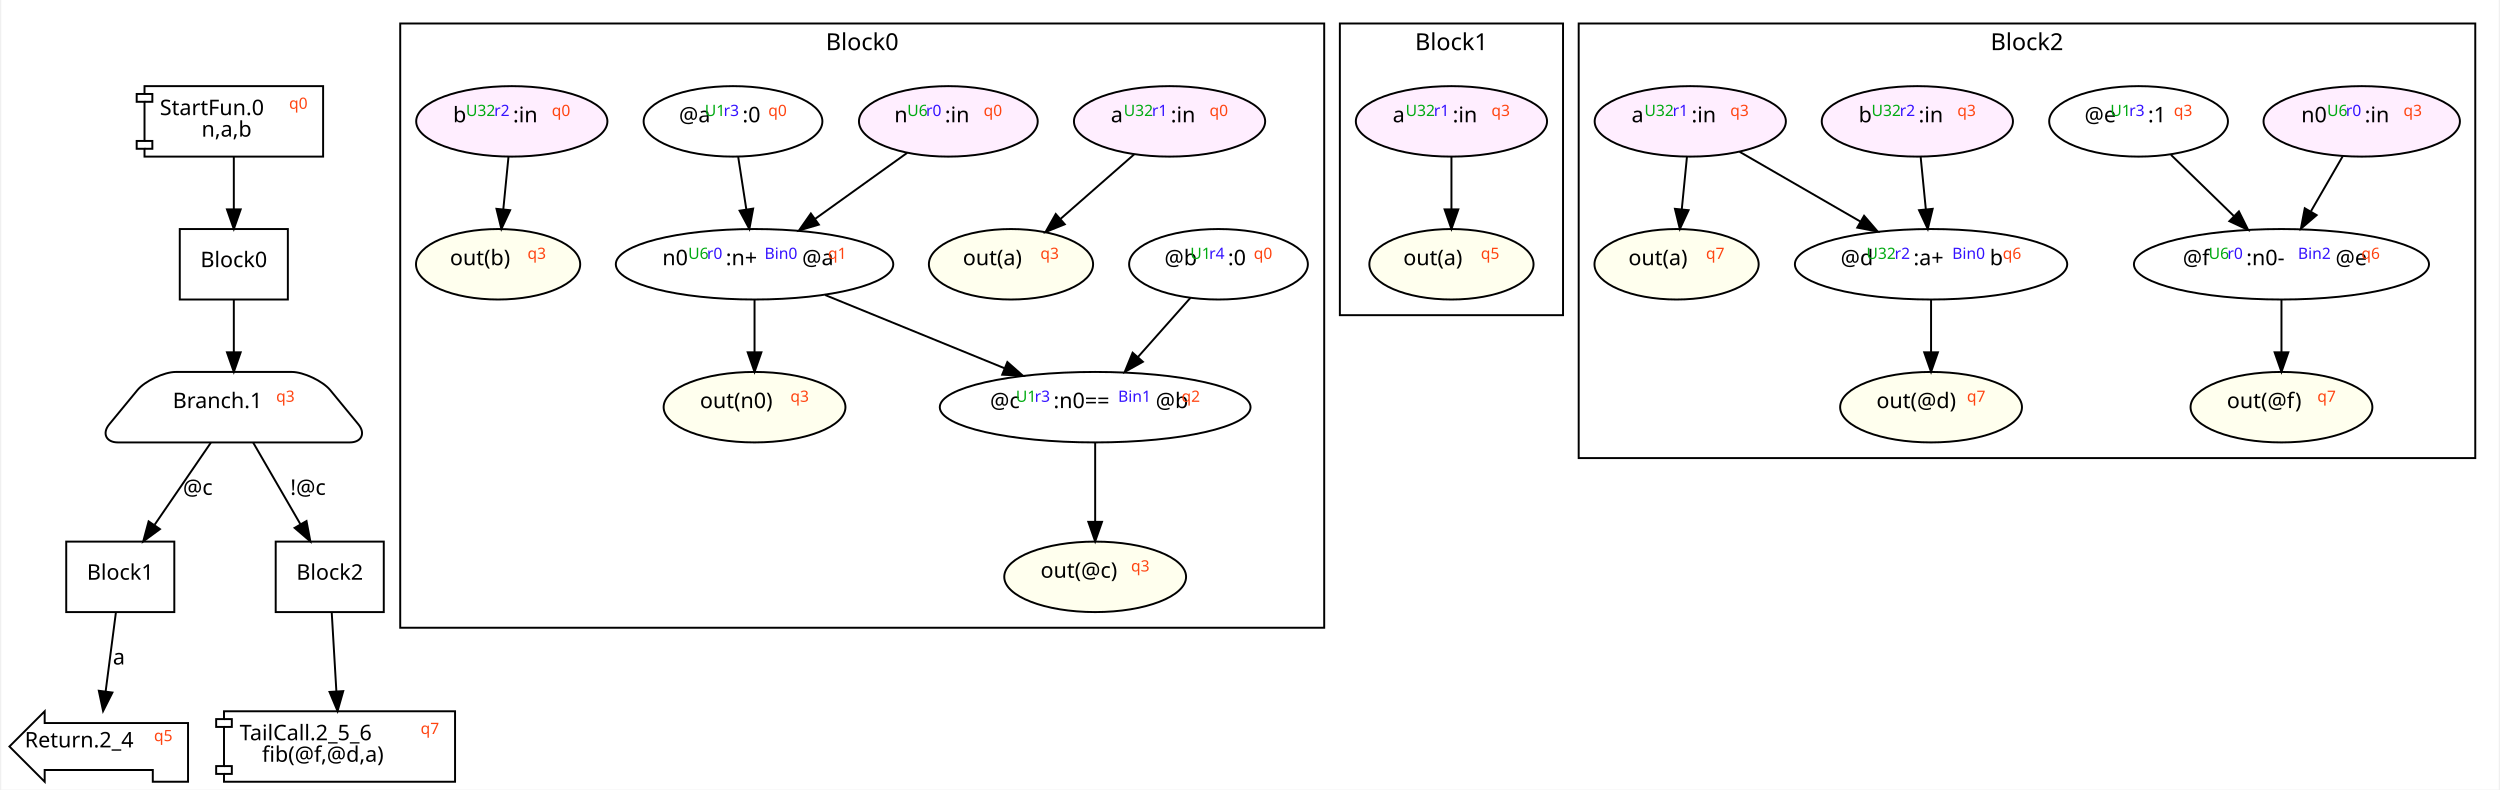
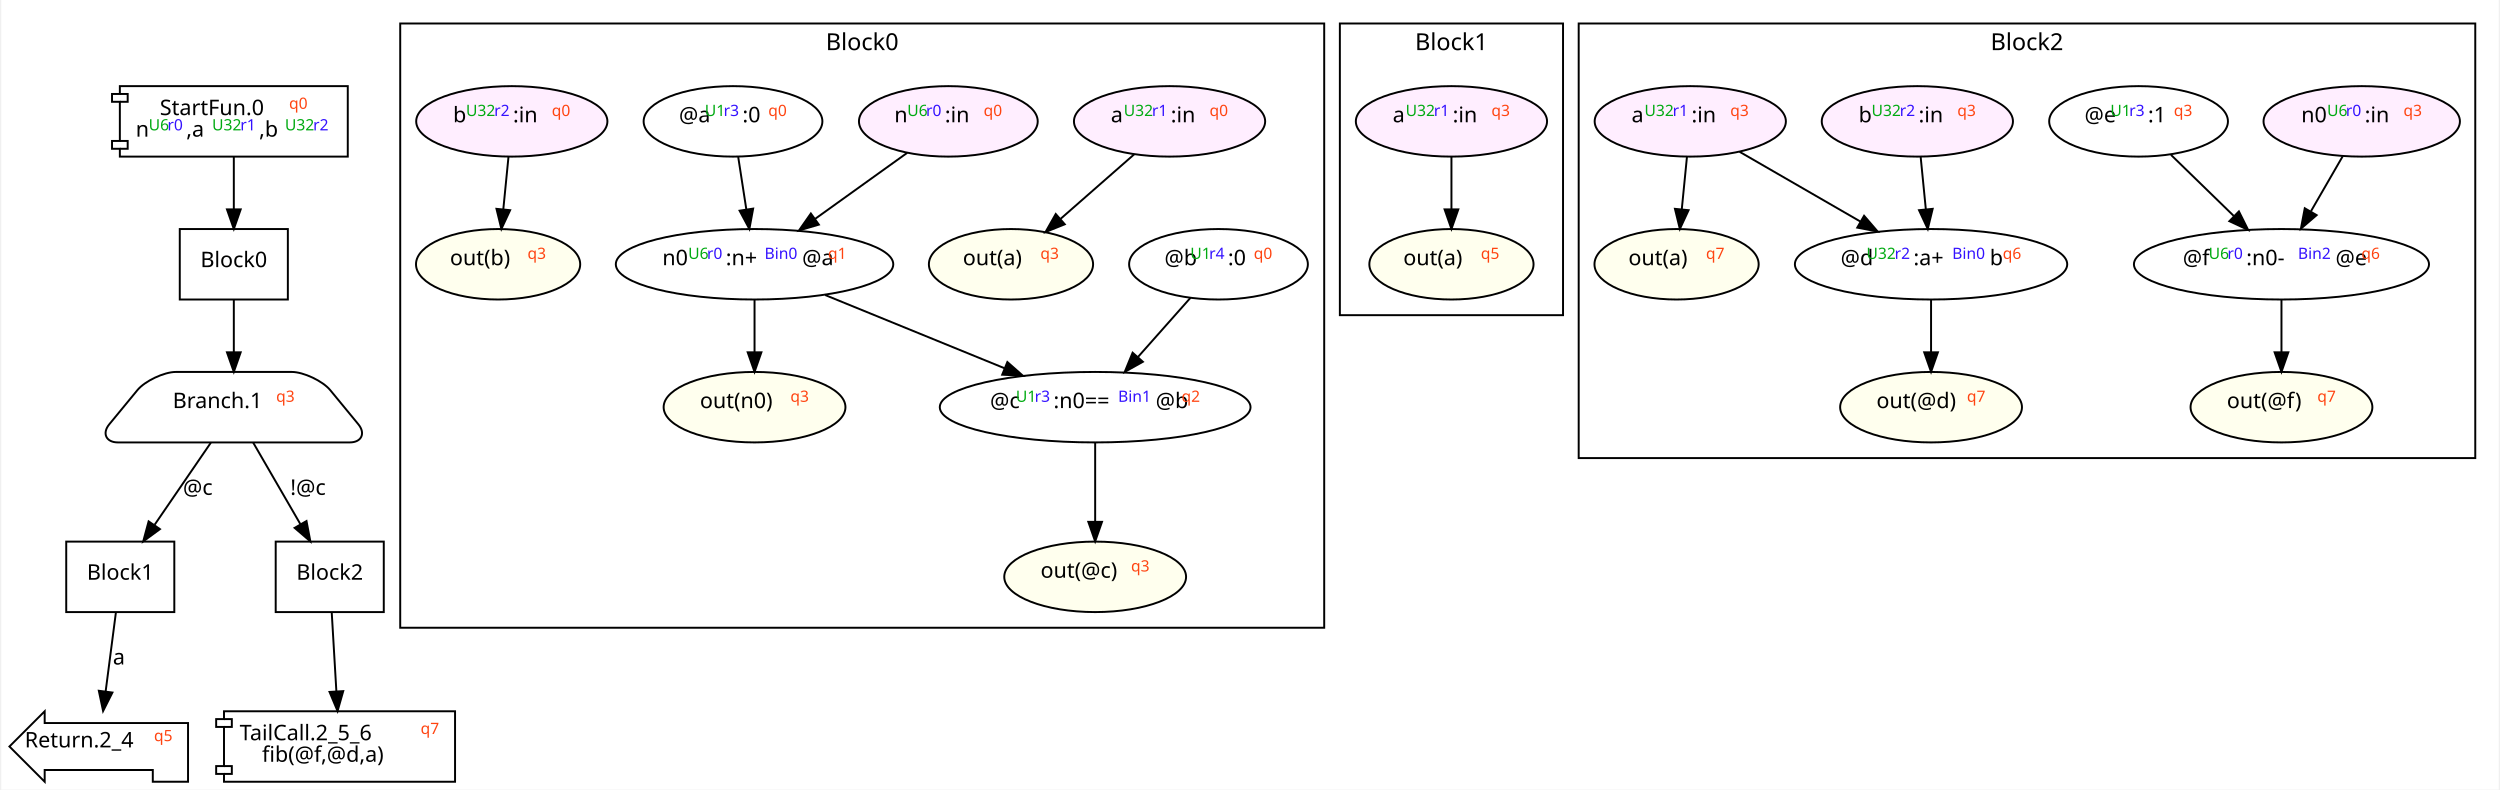
<svg xmlns="http://www.w3.org/2000/svg" width="1276pt" height="403pt" viewBox="0.00 0.00 1275.81 403.34">
  <g id="graph0" class="graph" transform="scale(1 1) rotate(0) translate(4 399.34)">
    <polygon fill="white" stroke="transparent" points="-4,4 -4,-399.34 1271.81,-399.34 1271.81,4 -4,4" />
    <g id="clust1" class="cluster">
      <polygon fill="none" stroke="black" points="199.81,-78.67 199.81,-387.34 671.81,-387.34 671.81,-78.67 199.81,-78.67" />
      <text text-anchor="middle" x="435.81" y="-373.74" font-family="Monaco" font-size="12.00">Block0</text>
    </g>
    <g id="clust2" class="cluster">
      <polygon fill="none" stroke="black" points="679.81,-238.34 679.81,-387.34 793.81,-387.34 793.81,-238.34 679.81,-238.34" />
      <text text-anchor="middle" x="736.81" y="-373.74" font-family="Monaco" font-size="12.00">Block1</text>
    </g>
    <g id="clust3" class="cluster">
      <polygon fill="none" stroke="black" points="801.81,-165.34 801.81,-387.34 1259.81,-387.34 1259.81,-165.34 801.81,-165.34" />
      <text text-anchor="middle" x="1030.81" y="-373.74" font-family="Monaco" font-size="12.00">Block2</text>
    </g>
    <g id="node1" class="node">
-       <polygon fill="none" stroke="black" points="160.42,-355.34 69.19,-355.34 69.19,-351.34 65.19,-351.34 65.19,-347.34 69.19,-347.34 69.19,-327.34 65.19,-327.34 65.19,-323.34 69.19,-323.34 69.19,-319.34 160.42,-319.34 160.42,-355.34" />
-       <polyline fill="none" stroke="black" points="69.19,-351.34 73.19,-351.34 73.19,-347.34 69.19,-347.34 " />
-       <polyline fill="none" stroke="black" points="69.19,-327.34 73.19,-327.34 73.19,-323.34 69.19,-323.34 " />
+       <polygon fill="none" stroke="black" points="173.02,-355.34 56.59,-355.34 56.59,-351.34 52.59,-351.34 52.59,-347.34 56.59,-347.34 56.59,-327.34 52.59,-327.34 52.59,-323.34 56.59,-323.34 56.59,-319.34 173.02,-319.34 173.02,-355.34" />
+       <polyline fill="none" stroke="black" points="56.59,-351.34 60.59,-351.34 60.59,-347.34 56.59,-347.34 " />
+       <polyline fill="none" stroke="black" points="56.59,-327.34 60.59,-327.34 60.59,-323.34 56.59,-323.34 " />
      <text text-anchor="start" x="77" y="-340.54" font-family="Monaco" font-size="11.00">StartFun.0</text>
      <text text-anchor="start" x="143.01" y="-340.54" font-family="Monaco" baseline-shift="super" font-size="8.00" fill="#ff4411">q0</text>
-       <text text-anchor="start" x="98.3" y="-329.54" font-family="Monaco" font-size="11.00">n,a,b</text>
+       <text text-anchor="start" x="64.7" y="-329.54" font-family="Monaco" font-size="11.00">n</text>
+       <text text-anchor="start" x="71.3" y="-329.54" font-family="Monaco" baseline-shift="super" font-size="8.00" fill="#00aa11">U6</text>
+       <text text-anchor="start" x="80.9" y="-329.54" font-family="Monaco" baseline-shift="super" font-size="8.00" fill="#3311ff">r0</text>
+       <text text-anchor="start" x="90.5" y="-329.54" font-family="Monaco" font-size="11.00">,a</text>
+       <text text-anchor="start" x="103.7" y="-329.54" font-family="Monaco" baseline-shift="super" font-size="8.00" fill="#00aa11">U32</text>
+       <text text-anchor="start" x="118.11" y="-329.54" font-family="Monaco" baseline-shift="super" font-size="8.00" fill="#3311ff">r1</text>
+       <text text-anchor="start" x="127.71" y="-329.54" font-family="Monaco" font-size="11.00">,b</text>
+       <text text-anchor="start" x="140.91" y="-329.54" font-family="Monaco" baseline-shift="super" font-size="8.00" fill="#00aa11">U32</text>
+       <text text-anchor="start" x="155.31" y="-329.54" font-family="Monaco" baseline-shift="super" font-size="8.00" fill="#3311ff">r2</text>
    </g>
    <g id="node2" class="node">
      <polygon fill="none" stroke="black" points="142.41,-282.34 87.2,-282.34 87.2,-246.34 142.41,-246.34 142.41,-282.34" />
      <text text-anchor="middle" x="114.81" y="-262.87" font-family="Monaco" font-size="11.00">Block0</text>
    </g>
    <g id="edge1" class="edge">
      <path fill="none" stroke="black" d="M114.81,-319.15C114.81,-311.13 114.81,-301.38 114.81,-292.41" />
      <polygon fill="black" stroke="black" points="118.31,-292.37 114.81,-282.37 111.31,-292.37 118.31,-292.37" />
    </g>
    <g id="node3" class="node">
      <path fill="none" stroke="black" d="M144.41,-209.34C144.41,-209.34 85.2,-209.34 85.2,-209.34 79.2,-209.34 69.39,-204.7 65.57,-200.07 65.57,-200.07 51.19,-182.6 51.19,-182.6 47.38,-177.97 49.57,-173.34 55.57,-173.34 55.57,-173.34 174.05,-173.34 174.05,-173.34 180.05,-173.34 182.23,-177.97 178.42,-182.6 178.42,-182.6 164.04,-200.07 164.04,-200.07 160.23,-204.7 150.41,-209.34 144.41,-209.34" />
      <text text-anchor="start" x="83.6" y="-190.87" font-family="Monaco" font-size="11.00">Branch.1</text>
      <text text-anchor="start" x="136.41" y="-190.87" font-family="Monaco" baseline-shift="super" font-size="8.00" fill="#ff4411">q3</text>
    </g>
    <g id="edge2" class="edge">
      <path fill="none" stroke="black" d="M114.81,-246.15C114.81,-238.13 114.81,-228.38 114.81,-219.41" />
      <polygon fill="black" stroke="black" points="118.31,-219.37 114.81,-209.37 111.31,-219.37 118.31,-219.37" />
    </g>
    <g id="node4" class="node">
      <polygon fill="none" stroke="black" points="84.41,-122.67 29.2,-122.67 29.2,-86.67 84.41,-86.67 84.41,-122.67" />
      <text text-anchor="middle" x="56.81" y="-103.2" font-family="Monaco" font-size="11.00">Block1</text>
    </g>
    <g id="edge3" class="edge">
      <path fill="none" stroke="black" d="M103.07,-173.2C94.81,-161.15 83.63,-144.82 74.32,-131.23" />
      <polygon fill="black" stroke="black" points="77.06,-129.05 68.53,-122.78 71.29,-133 77.06,-129.05" />
      <text text-anchor="middle" x="96.41" y="-146.54" font-family="Monaco" font-size="11.00">@c</text>
    </g>
    <g id="node5" class="node">
      <polygon fill="none" stroke="black" points="191.41,-122.67 136.2,-122.67 136.2,-86.67 191.41,-86.67 191.41,-122.67" />
      <text text-anchor="middle" x="163.81" y="-103.2" font-family="Monaco" font-size="11.00">Block2</text>
    </g>
    <g id="edge4" class="edge">
      <path fill="none" stroke="black" d="M124.72,-173.2C131.63,-161.27 140.97,-145.13 148.79,-131.62" />
      <polygon fill="black" stroke="black" points="151.93,-133.19 153.91,-122.78 145.87,-129.68 151.93,-133.19" />
      <text text-anchor="middle" x="152.71" y="-146.54" font-family="Monaco" font-size="11.00">!@c</text>
    </g>
    <g id="node6" class="node">
      <polygon fill="none" stroke="black" points="91.42,-30 18.19,-30 18.19,-36 0.19,-18 18.19,0 18.19,-6 73.42,-6 73.42,0 91.42,0 91.42,-30" />
      <text text-anchor="start" x="8" y="-17.53" font-family="Monaco" font-size="11.00">Return.2_4</text>
      <text text-anchor="start" x="74.01" y="-17.53" font-family="Monaco" baseline-shift="super" font-size="8.00" fill="#ff4411">q5</text>
    </g>
    <g id="edge5" class="edge">
      <path fill="none" stroke="black" d="M54.58,-86.53C53.07,-74.94 51.05,-59.39 49.33,-46.13" />
      <polygon fill="black" stroke="black" points="52.79,-45.57 48.03,-36.11 45.85,-46.48 52.79,-45.57" />
      <text text-anchor="middle" x="56.11" y="-59.87" font-family="Monaco" font-size="11.00">a</text>
    </g>
    <g id="node7" class="node">
      <polygon fill="none" stroke="black" points="227.82,-36 109.79,-36 109.79,-32 105.79,-32 105.79,-28 109.79,-28 109.79,-8 105.79,-8 105.79,-4 109.79,-4 109.79,0 227.82,0 227.82,-36" />
      <polyline fill="none" stroke="black" points="109.79,-32 113.79,-32 113.79,-28 109.79,-28 " />
      <polyline fill="none" stroke="black" points="109.79,-8 113.79,-8 113.79,-4 109.79,-4 " />
      <text text-anchor="start" x="117.8" y="-21.2" font-family="Monaco" font-size="11.00">TailCall.2_5_6</text>
      <text text-anchor="start" x="210.21" y="-21.2" font-family="Monaco" baseline-shift="super" font-size="8.00" fill="#ff4411">q7</text>
      <text text-anchor="start" x="129.2" y="-10.2" font-family="Monaco" font-size="11.00">fib(@f,@d,a)</text>
    </g>
    <g id="edge6" class="edge">
      <path fill="none" stroke="black" d="M164.82,-86.53C165.5,-74.94 166.42,-59.39 167.2,-46.13" />
      <polygon fill="black" stroke="black" points="170.7,-46.3 167.8,-36.11 163.71,-45.88 170.7,-46.3" />
    </g>
    <g id="node8" class="node">
      <ellipse fill="none" stroke="black" cx="369.81" cy="-337.34" rx="45.66" ry="18" />
      <text text-anchor="start" x="342.2" y="-336.87" font-family="Monaco" font-size="11.00">@a</text>
      <text text-anchor="start" x="355.4" y="-336.87" font-family="Monaco" baseline-shift="super" font-size="8.00" fill="#00aa11">U1</text>
      <text text-anchor="start" x="365.01" y="-336.87" font-family="Monaco" baseline-shift="super" font-size="8.00" fill="#3311ff">r3</text>
      <text text-anchor="start" x="374.61" y="-336.87" font-family="Monaco" font-size="11.00">:0</text>
      <text text-anchor="start" x="387.81" y="-336.87" font-family="Monaco" baseline-shift="super" font-size="8.00" fill="#ff4411">q0</text>
    </g>
    <g id="node10" class="node">
      <ellipse fill="none" stroke="black" cx="380.81" cy="-264.34" rx="70.87" ry="18" />
      <text text-anchor="start" x="333.7" y="-263.87" font-family="Monaco" font-size="11.00">n0</text>
      <text text-anchor="start" x="346.9" y="-263.87" font-family="Monaco" baseline-shift="super" font-size="8.00" fill="#00aa11">U6</text>
      <text text-anchor="start" x="356.5" y="-263.87" font-family="Monaco" baseline-shift="super" font-size="8.00" fill="#3311ff">r0</text>
      <text text-anchor="start" x="366.1" y="-263.87" font-family="Monaco" font-size="11.00">:n+</text>
      <text text-anchor="start" x="385.91" y="-263.87" font-family="Monaco" baseline-shift="super" font-size="8.00" fill="#3311ff">Bin0</text>
      <text text-anchor="start" x="405.11" y="-263.87" font-family="Monaco" font-size="11.00">@a</text>
      <text text-anchor="start" x="418.31" y="-263.87" font-family="Monaco" baseline-shift="super" font-size="8.00" fill="#ff4411">q1</text>
    </g>
    <g id="edge7" class="edge">
      <path fill="none" stroke="black" d="M372.47,-319.15C373.71,-311.13 375.22,-301.38 376.61,-292.41" />
      <polygon fill="black" stroke="black" points="380.1,-292.78 378.17,-282.37 373.18,-291.71 380.1,-292.78" />
    </g>
    <g id="node9" class="node">
      <ellipse fill="#ffffee" stroke="black" cx="380.81" cy="-191.34" rx="46.44" ry="18" />
      <text text-anchor="start" x="352.9" y="-190.87" font-family="Monaco" font-size="11.00">out(n0)</text>
      <text text-anchor="start" x="399.11" y="-190.87" font-family="Monaco" baseline-shift="super" font-size="8.00" fill="#ff4411">q3</text>
    </g>
    <g id="edge9" class="edge">
      <path fill="none" stroke="black" d="M380.81,-246.15C380.81,-238.13 380.81,-228.38 380.81,-219.41" />
      <polygon fill="black" stroke="black" points="384.31,-219.37 380.81,-209.37 377.31,-219.37 384.31,-219.37" />
    </g>
    <g id="node15" class="node">
      <ellipse fill="none" stroke="black" cx="554.81" cy="-191.34" rx="79.37" ry="18" />
      <text text-anchor="start" x="501.1" y="-190.87" font-family="Monaco" font-size="11.00">@c</text>
      <text text-anchor="start" x="514.3" y="-190.87" font-family="Monaco" baseline-shift="super" font-size="8.00" fill="#00aa11">U1</text>
      <text text-anchor="start" x="523.9" y="-190.87" font-family="Monaco" baseline-shift="super" font-size="8.00" fill="#3311ff">r3</text>
      <text text-anchor="start" x="533.5" y="-190.87" font-family="Monaco" font-size="11.00">:n0==</text>
      <text text-anchor="start" x="566.51" y="-190.87" font-family="Monaco" baseline-shift="super" font-size="8.00" fill="#3311ff">Bin1</text>
      <text text-anchor="start" x="585.71" y="-190.87" font-family="Monaco" font-size="11.00">@b</text>
      <text text-anchor="start" x="598.91" y="-190.87" font-family="Monaco" baseline-shift="super" font-size="8.00" fill="#ff4411">q2</text>
    </g>
    <g id="edge8" class="edge">
      <path fill="none" stroke="black" d="M416.86,-248.63C443.42,-237.79 479.76,-222.96 508.48,-211.24" />
      <polygon fill="black" stroke="black" points="509.96,-214.41 517.9,-207.4 507.32,-207.93 509.96,-214.41" />
    </g>
    <g id="node11" class="node">
      <ellipse fill="#ffffee" stroke="black" cx="249.81" cy="-264.34" rx="41.94" ry="18" />
      <text text-anchor="start" x="225.2" y="-263.87" font-family="Monaco" font-size="11.00">out(b)</text>
      <text text-anchor="start" x="264.81" y="-263.87" font-family="Monaco" baseline-shift="super" font-size="8.00" fill="#ff4411">q3</text>
    </g>
    <g id="node12" class="node">
      <ellipse fill="none" stroke="black" cx="617.81" cy="-264.34" rx="45.66" ry="18" />
      <text text-anchor="start" x="590.2" y="-263.87" font-family="Monaco" font-size="11.00">@b</text>
      <text text-anchor="start" x="603.4" y="-263.87" font-family="Monaco" baseline-shift="super" font-size="8.00" fill="#00aa11">U1</text>
      <text text-anchor="start" x="613.01" y="-263.87" font-family="Monaco" baseline-shift="super" font-size="8.00" fill="#3311ff">r4</text>
      <text text-anchor="start" x="622.61" y="-263.87" font-family="Monaco" font-size="11.00">:0</text>
      <text text-anchor="start" x="635.81" y="-263.87" font-family="Monaco" baseline-shift="super" font-size="8.00" fill="#ff4411">q0</text>
    </g>
    <g id="edge10" class="edge">
      <path fill="none" stroke="black" d="M603.51,-247.23C595.6,-238.32 585.61,-227.05 576.74,-217.05" />
      <polygon fill="black" stroke="black" points="579.18,-214.53 569.92,-209.37 573.94,-219.18 579.18,-214.53" />
    </g>
    <g id="node13" class="node">
      <ellipse fill="#ffeeff" stroke="black" cx="592.81" cy="-337.34" rx="48.84" ry="18" />
      <text text-anchor="start" x="562.8" y="-336.87" font-family="Monaco" font-size="11.00">a</text>
      <text text-anchor="start" x="569.4" y="-336.87" font-family="Monaco" baseline-shift="super" font-size="8.00" fill="#00aa11">U32</text>
      <text text-anchor="start" x="583.8" y="-336.87" font-family="Monaco" baseline-shift="super" font-size="8.00" fill="#3311ff">r1</text>
      <text text-anchor="start" x="593.41" y="-336.87" font-family="Monaco" font-size="11.00">:in</text>
      <text text-anchor="start" x="613.21" y="-336.87" font-family="Monaco" baseline-shift="super" font-size="8.00" fill="#ff4411">q0</text>
    </g>
    <g id="node18" class="node">
      <ellipse fill="#ffffee" stroke="black" cx="511.81" cy="-264.34" rx="41.94" ry="18" />
      <text text-anchor="start" x="487.2" y="-263.87" font-family="Monaco" font-size="11.00">out(a)</text>
      <text text-anchor="start" x="526.81" y="-263.87" font-family="Monaco" baseline-shift="super" font-size="8.00" fill="#ff4411">q3</text>
    </g>
    <g id="edge13" class="edge">
      <path fill="none" stroke="black" d="M574.83,-320.58C563.74,-310.86 549.35,-298.25 537.12,-287.53" />
      <polygon fill="black" stroke="black" points="539.28,-284.77 529.45,-280.81 534.67,-290.03 539.28,-284.77" />
    </g>
    <g id="node14" class="node">
      <ellipse fill="#ffffee" stroke="black" cx="554.81" cy="-104.67" rx="46.44" ry="18" />
      <text text-anchor="start" x="526.9" y="-104.2" font-family="Monaco" font-size="11.00">out(@c)</text>
      <text text-anchor="start" x="573.11" y="-104.2" font-family="Monaco" baseline-shift="super" font-size="8.00" fill="#ff4411">q3</text>
    </g>
    <g id="edge11" class="edge">
      <path fill="none" stroke="black" d="M554.81,-173.2C554.81,-161.61 554.81,-146.06 554.81,-132.8" />
      <polygon fill="black" stroke="black" points="558.31,-132.78 554.81,-122.78 551.31,-132.78 558.31,-132.78" />
    </g>
    <g id="node16" class="node">
      <ellipse fill="#ffeeff" stroke="black" cx="256.81" cy="-337.34" rx="48.84" ry="18" />
      <text text-anchor="start" x="226.8" y="-336.87" font-family="Monaco" font-size="11.00">b</text>
      <text text-anchor="start" x="233.4" y="-336.87" font-family="Monaco" baseline-shift="super" font-size="8.00" fill="#00aa11">U32</text>
      <text text-anchor="start" x="247.8" y="-336.87" font-family="Monaco" baseline-shift="super" font-size="8.00" fill="#3311ff">r2</text>
      <text text-anchor="start" x="257.41" y="-336.87" font-family="Monaco" font-size="11.00">:in</text>
      <text text-anchor="start" x="277.21" y="-336.87" font-family="Monaco" baseline-shift="super" font-size="8.00" fill="#ff4411">q0</text>
    </g>
    <g id="edge14" class="edge">
      <path fill="none" stroke="black" d="M255.11,-319.15C254.32,-311.13 253.36,-301.38 252.47,-292.41" />
      <polygon fill="black" stroke="black" points="255.95,-291.97 251.49,-282.37 248.98,-292.66 255.95,-291.97" />
    </g>
    <g id="node17" class="node">
      <ellipse fill="#ffeeff" stroke="black" cx="479.81" cy="-337.34" rx="45.66" ry="18" />
      <text text-anchor="start" x="452.2" y="-336.87" font-family="Monaco" font-size="11.00">n</text>
      <text text-anchor="start" x="458.8" y="-336.87" font-family="Monaco" baseline-shift="super" font-size="8.00" fill="#00aa11">U6</text>
      <text text-anchor="start" x="468.4" y="-336.87" font-family="Monaco" baseline-shift="super" font-size="8.00" fill="#3311ff">r0</text>
      <text text-anchor="start" x="478.01" y="-336.87" font-family="Monaco" font-size="11.00">:in</text>
      <text text-anchor="start" x="497.81" y="-336.87" font-family="Monaco" baseline-shift="super" font-size="8.00" fill="#ff4411">q0</text>
    </g>
    <g id="edge12" class="edge">
      <path fill="none" stroke="black" d="M458.81,-321.28C445.11,-311.46 427,-298.47 411.68,-287.48" />
      <polygon fill="black" stroke="black" points="413.66,-284.59 403.5,-281.61 409.58,-290.28 413.66,-284.59" />
    </g>
    <g id="node19" class="node">
      <ellipse fill="#ffeeff" stroke="black" cx="736.81" cy="-337.34" rx="48.84" ry="18" />
      <text text-anchor="start" x="706.8" y="-336.87" font-family="Monaco" font-size="11.00">a</text>
      <text text-anchor="start" x="713.4" y="-336.87" font-family="Monaco" baseline-shift="super" font-size="8.00" fill="#00aa11">U32</text>
      <text text-anchor="start" x="727.8" y="-336.87" font-family="Monaco" baseline-shift="super" font-size="8.00" fill="#3311ff">r1</text>
      <text text-anchor="start" x="737.41" y="-336.87" font-family="Monaco" font-size="11.00">:in</text>
      <text text-anchor="start" x="757.21" y="-336.87" font-family="Monaco" baseline-shift="super" font-size="8.00" fill="#ff4411">q3</text>
    </g>
    <g id="node20" class="node">
      <ellipse fill="#ffffee" stroke="black" cx="736.81" cy="-264.34" rx="41.94" ry="18" />
      <text text-anchor="start" x="712.2" y="-263.87" font-family="Monaco" font-size="11.00">out(a)</text>
      <text text-anchor="start" x="751.81" y="-263.87" font-family="Monaco" baseline-shift="super" font-size="8.00" fill="#ff4411">q5</text>
    </g>
    <g id="edge15" class="edge">
      <path fill="none" stroke="black" d="M736.81,-319.15C736.81,-311.13 736.81,-301.38 736.81,-292.41" />
      <polygon fill="black" stroke="black" points="740.31,-292.37 736.81,-282.37 733.31,-292.37 740.31,-292.37" />
    </g>
    <g id="node21" class="node">
      <ellipse fill="none" stroke="black" cx="1087.81" cy="-337.34" rx="45.66" ry="18" />
      <text text-anchor="start" x="1060.2" y="-336.87" font-family="Monaco" font-size="11.00">@e</text>
      <text text-anchor="start" x="1073.4" y="-336.87" font-family="Monaco" baseline-shift="super" font-size="8.00" fill="#00aa11">U1</text>
      <text text-anchor="start" x="1083.01" y="-336.87" font-family="Monaco" baseline-shift="super" font-size="8.00" fill="#3311ff">r3</text>
      <text text-anchor="start" x="1092.61" y="-336.87" font-family="Monaco" font-size="11.00">:1</text>
      <text text-anchor="start" x="1105.81" y="-336.87" font-family="Monaco" baseline-shift="super" font-size="8.00" fill="#ff4411">q3</text>
    </g>
    <g id="node23" class="node">
      <ellipse fill="none" stroke="black" cx="1160.81" cy="-264.34" rx="75.37" ry="18" />
      <text text-anchor="start" x="1110.4" y="-263.87" font-family="Monaco" font-size="11.00">@f</text>
      <text text-anchor="start" x="1123.6" y="-263.87" font-family="Monaco" baseline-shift="super" font-size="8.00" fill="#00aa11">U6</text>
      <text text-anchor="start" x="1133.2" y="-263.87" font-family="Monaco" baseline-shift="super" font-size="8.00" fill="#3311ff">r0</text>
      <text text-anchor="start" x="1142.8" y="-263.87" font-family="Monaco" font-size="11.00">:n0-</text>
      <text text-anchor="start" x="1169.21" y="-263.87" font-family="Monaco" baseline-shift="super" font-size="8.00" fill="#3311ff">Bin2</text>
      <text text-anchor="start" x="1188.41" y="-263.87" font-family="Monaco" font-size="11.00">@e</text>
      <text text-anchor="start" x="1201.61" y="-263.87" font-family="Monaco" baseline-shift="super" font-size="8.00" fill="#ff4411">q6</text>
    </g>
    <g id="edge17" class="edge">
      <path fill="none" stroke="black" d="M1104.37,-320.23C1113.85,-311.01 1125.91,-299.27 1136.45,-289.02" />
      <polygon fill="black" stroke="black" points="1139.07,-291.36 1143.8,-281.88 1134.19,-286.34 1139.07,-291.36" />
    </g>
    <g id="node22" class="node">
      <ellipse fill="#ffeeff" stroke="black" cx="974.81" cy="-337.34" rx="48.84" ry="18" />
      <text text-anchor="start" x="944.8" y="-336.87" font-family="Monaco" font-size="11.00">b</text>
      <text text-anchor="start" x="951.4" y="-336.87" font-family="Monaco" baseline-shift="super" font-size="8.00" fill="#00aa11">U32</text>
      <text text-anchor="start" x="965.8" y="-336.87" font-family="Monaco" baseline-shift="super" font-size="8.00" fill="#3311ff">r2</text>
      <text text-anchor="start" x="975.41" y="-336.87" font-family="Monaco" font-size="11.00">:in</text>
      <text text-anchor="start" x="995.21" y="-336.87" font-family="Monaco" baseline-shift="super" font-size="8.00" fill="#ff4411">q3</text>
    </g>
    <g id="node27" class="node">
      <ellipse fill="none" stroke="black" cx="981.81" cy="-264.34" rx="69.56" ry="18" />
      <text text-anchor="start" x="935.6" y="-263.87" font-family="Monaco" font-size="11.00">@d</text>
      <text text-anchor="start" x="948.8" y="-263.87" font-family="Monaco" baseline-shift="super" font-size="8.00" fill="#00aa11">U32</text>
      <text text-anchor="start" x="963.2" y="-263.87" font-family="Monaco" baseline-shift="super" font-size="8.00" fill="#3311ff">r2</text>
      <text text-anchor="start" x="972.8" y="-263.87" font-family="Monaco" font-size="11.00">:a+</text>
      <text text-anchor="start" x="992.61" y="-263.87" font-family="Monaco" baseline-shift="super" font-size="8.00" fill="#3311ff">Bin0</text>
      <text text-anchor="start" x="1011.81" y="-263.87" font-family="Monaco" font-size="11.00">b</text>
      <text text-anchor="start" x="1018.41" y="-263.87" font-family="Monaco" baseline-shift="super" font-size="8.00" fill="#ff4411">q6</text>
    </g>
    <g id="edge22" class="edge">
      <path fill="none" stroke="black" d="M976.5,-319.15C977.29,-311.13 978.25,-301.38 979.14,-292.41" />
      <polygon fill="black" stroke="black" points="982.63,-292.66 980.13,-282.37 975.66,-291.97 982.63,-292.66" />
    </g>
    <g id="node26" class="node">
      <ellipse fill="#ffffee" stroke="black" cx="1160.81" cy="-191.34" rx="46.44" ry="18" />
      <text text-anchor="start" x="1132.9" y="-190.87" font-family="Monaco" font-size="11.00">out(@f)</text>
      <text text-anchor="start" x="1179.11" y="-190.87" font-family="Monaco" baseline-shift="super" font-size="8.00" fill="#ff4411">q7</text>
    </g>
    <g id="edge18" class="edge">
      <path fill="none" stroke="black" d="M1160.81,-246.15C1160.81,-238.13 1160.81,-228.38 1160.81,-219.41" />
      <polygon fill="black" stroke="black" points="1164.31,-219.37 1160.81,-209.37 1157.31,-219.37 1164.31,-219.37" />
    </g>
    <g id="node24" class="node">
      <ellipse fill="#ffeeff" stroke="black" cx="1201.81" cy="-337.34" rx="50.16" ry="18" />
      <text text-anchor="start" x="1170.9" y="-336.87" font-family="Monaco" font-size="11.00">n0</text>
      <text text-anchor="start" x="1184.1" y="-336.87" font-family="Monaco" baseline-shift="super" font-size="8.00" fill="#00aa11">U6</text>
      <text text-anchor="start" x="1193.7" y="-336.87" font-family="Monaco" baseline-shift="super" font-size="8.00" fill="#3311ff">r0</text>
      <text text-anchor="start" x="1203.31" y="-336.87" font-family="Monaco" font-size="11.00">:in</text>
      <text text-anchor="start" x="1223.11" y="-336.87" font-family="Monaco" baseline-shift="super" font-size="8.00" fill="#ff4411">q3</text>
    </g>
    <g id="edge21" class="edge">
      <path fill="none" stroke="black" d="M1192.09,-319.51C1187.26,-311.15 1181.31,-300.85 1175.9,-291.48" />
      <polygon fill="black" stroke="black" points="1178.77,-289.44 1170.74,-282.54 1172.71,-292.95 1178.77,-289.44" />
    </g>
    <g id="node25" class="node">
      <ellipse fill="#ffeeff" stroke="black" cx="858.81" cy="-337.34" rx="48.84" ry="18" />
      <text text-anchor="start" x="828.8" y="-336.87" font-family="Monaco" font-size="11.00">a</text>
      <text text-anchor="start" x="835.4" y="-336.87" font-family="Monaco" baseline-shift="super" font-size="8.00" fill="#00aa11">U32</text>
      <text text-anchor="start" x="849.8" y="-336.87" font-family="Monaco" baseline-shift="super" font-size="8.00" fill="#3311ff">r1</text>
      <text text-anchor="start" x="859.41" y="-336.87" font-family="Monaco" font-size="11.00">:in</text>
      <text text-anchor="start" x="879.21" y="-336.87" font-family="Monaco" baseline-shift="super" font-size="8.00" fill="#ff4411">q3</text>
    </g>
    <g id="edge19" class="edge">
      <path fill="none" stroke="black" d="M883.99,-321.8C901.79,-311.52 925.91,-297.6 945.74,-286.15" />
      <polygon fill="black" stroke="black" points="947.6,-289.12 954.52,-281.09 944.11,-283.06 947.6,-289.12" />
    </g>
    <g id="node29" class="node">
      <ellipse fill="#ffffee" stroke="black" cx="851.81" cy="-264.34" rx="41.94" ry="18" />
      <text text-anchor="start" x="827.2" y="-263.87" font-family="Monaco" font-size="11.00">out(a)</text>
      <text text-anchor="start" x="866.81" y="-263.87" font-family="Monaco" baseline-shift="super" font-size="8.00" fill="#ff4411">q7</text>
    </g>
    <g id="edge20" class="edge">
      <path fill="none" stroke="black" d="M857.11,-319.15C856.32,-311.13 855.36,-301.38 854.47,-292.41" />
      <polygon fill="black" stroke="black" points="857.95,-291.97 853.49,-282.37 850.98,-292.66 857.95,-291.97" />
    </g>
    <g id="node28" class="node">
      <ellipse fill="#ffffee" stroke="black" cx="981.81" cy="-191.34" rx="46.44" ry="18" />
      <text text-anchor="start" x="953.9" y="-190.87" font-family="Monaco" font-size="11.00">out(@d)</text>
      <text text-anchor="start" x="1000.11" y="-190.87" font-family="Monaco" baseline-shift="super" font-size="8.00" fill="#ff4411">q7</text>
    </g>
    <g id="edge16" class="edge">
      <path fill="none" stroke="black" d="M981.81,-246.15C981.81,-238.13 981.81,-228.38 981.81,-219.41" />
      <polygon fill="black" stroke="black" points="985.31,-219.37 981.81,-209.37 978.31,-219.37 985.31,-219.37" />
    </g>
  </g>
</svg>
